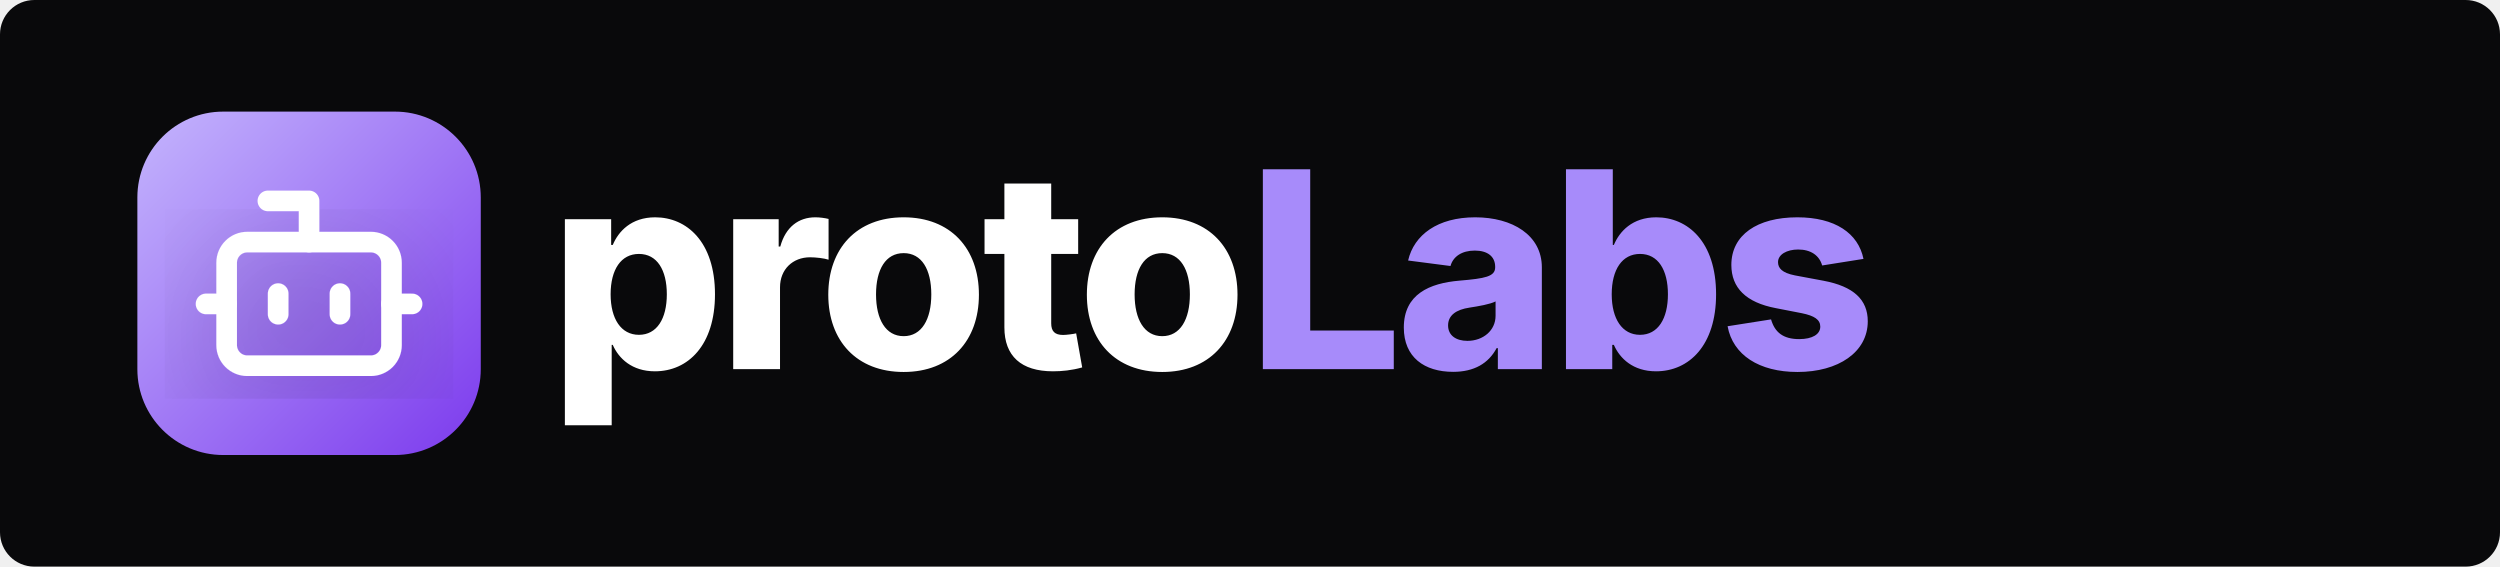
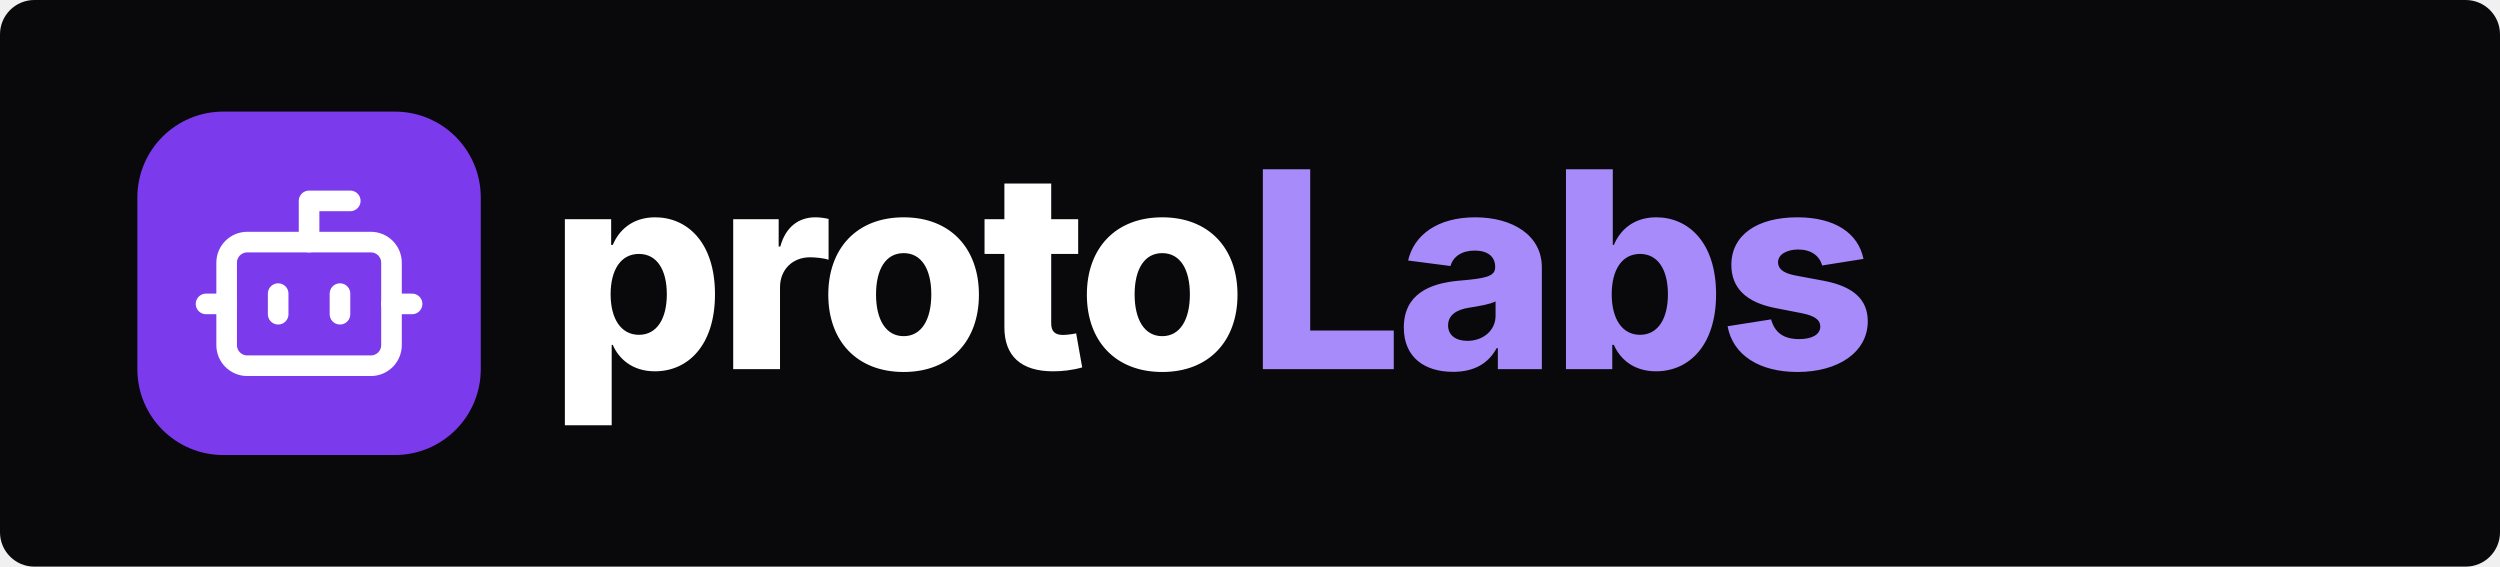
<svg xmlns="http://www.w3.org/2000/svg" width="1456" height="330" viewBox="0 0 1456 330" role="img" aria-label="protoLabs Studio Logo">
-   <defs>
-     <linearGradient id="bg" x1="0" y1="0" x2="1" y2="1">
-       <stop offset="0%" stop-color="#c4b5fd" />
-       <stop offset="100%" stop-color="#7c3aed" />
-     </linearGradient>
-     <filter id="shadow" x="-20%" y="-20%" width="140%" height="140%">
-       <feDropShadow dx="0" dy="4" stdDeviation="6" flood-color="#000000" flood-opacity="0.3" />
-     </filter>
-   </defs>
  <rect width="1456" height="330" rx="20" fill="#09090b" />
  <g transform="translate(80, 65)">
-     <rect width="200" height="200" rx="50" fill="url(#bg)" />
-     <g transform="translate(28, 28) scale(6)" fill="none" stroke="#FFFFFF" stroke-width="2" stroke-linecap="round" stroke-linejoin="round" filter="url(#shadow)">
+     <rect width="200" height="200" rx="50" fill="#7c3aed" />
+     <g transform="translate(172, 28) scale(-6, 6)" fill="none" stroke="#FFFFFF" stroke-width="2" stroke-linecap="round" stroke-linejoin="round">
      <path d="M12 8V4H8" />
      <rect width="16" height="12" x="4" y="8" rx="2" />
      <path d="M2 14h2" />
      <path d="M20 14h2" />
      <path d="M15 13v2" />
      <path d="M9 13v2" />
    </g>
  </g>
  <text x="320" y="215" font-family="Inter, system-ui, -apple-system, sans-serif" font-size="160" font-weight="800" letter-spacing="-4" fill="#FFFFFF">
    proto<tspan fill="#a78bfa">Labs</tspan>
  </text>
</svg>
